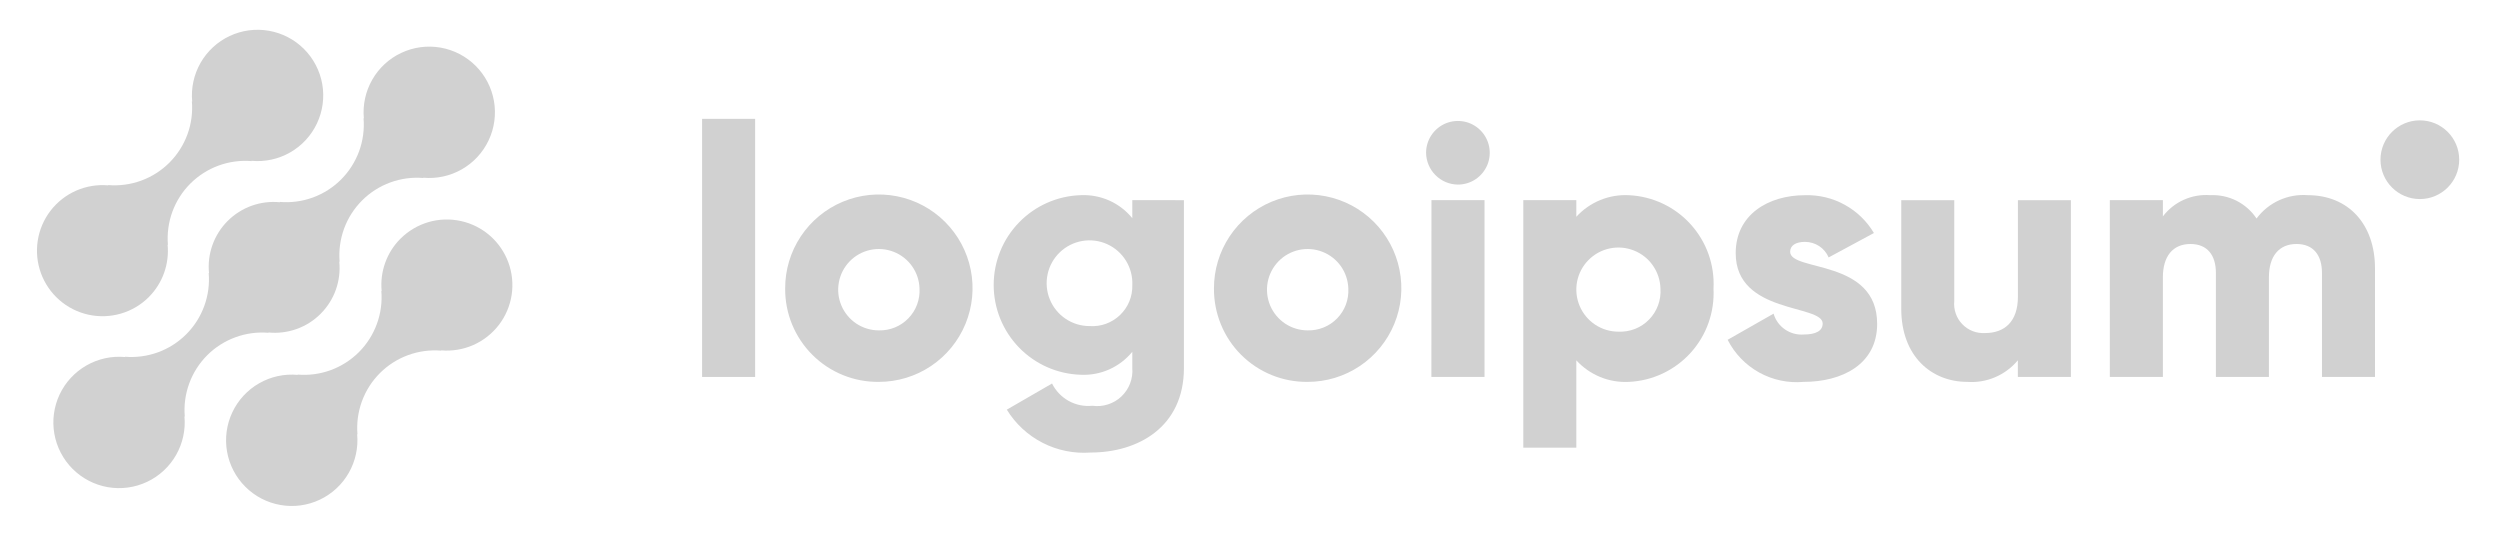
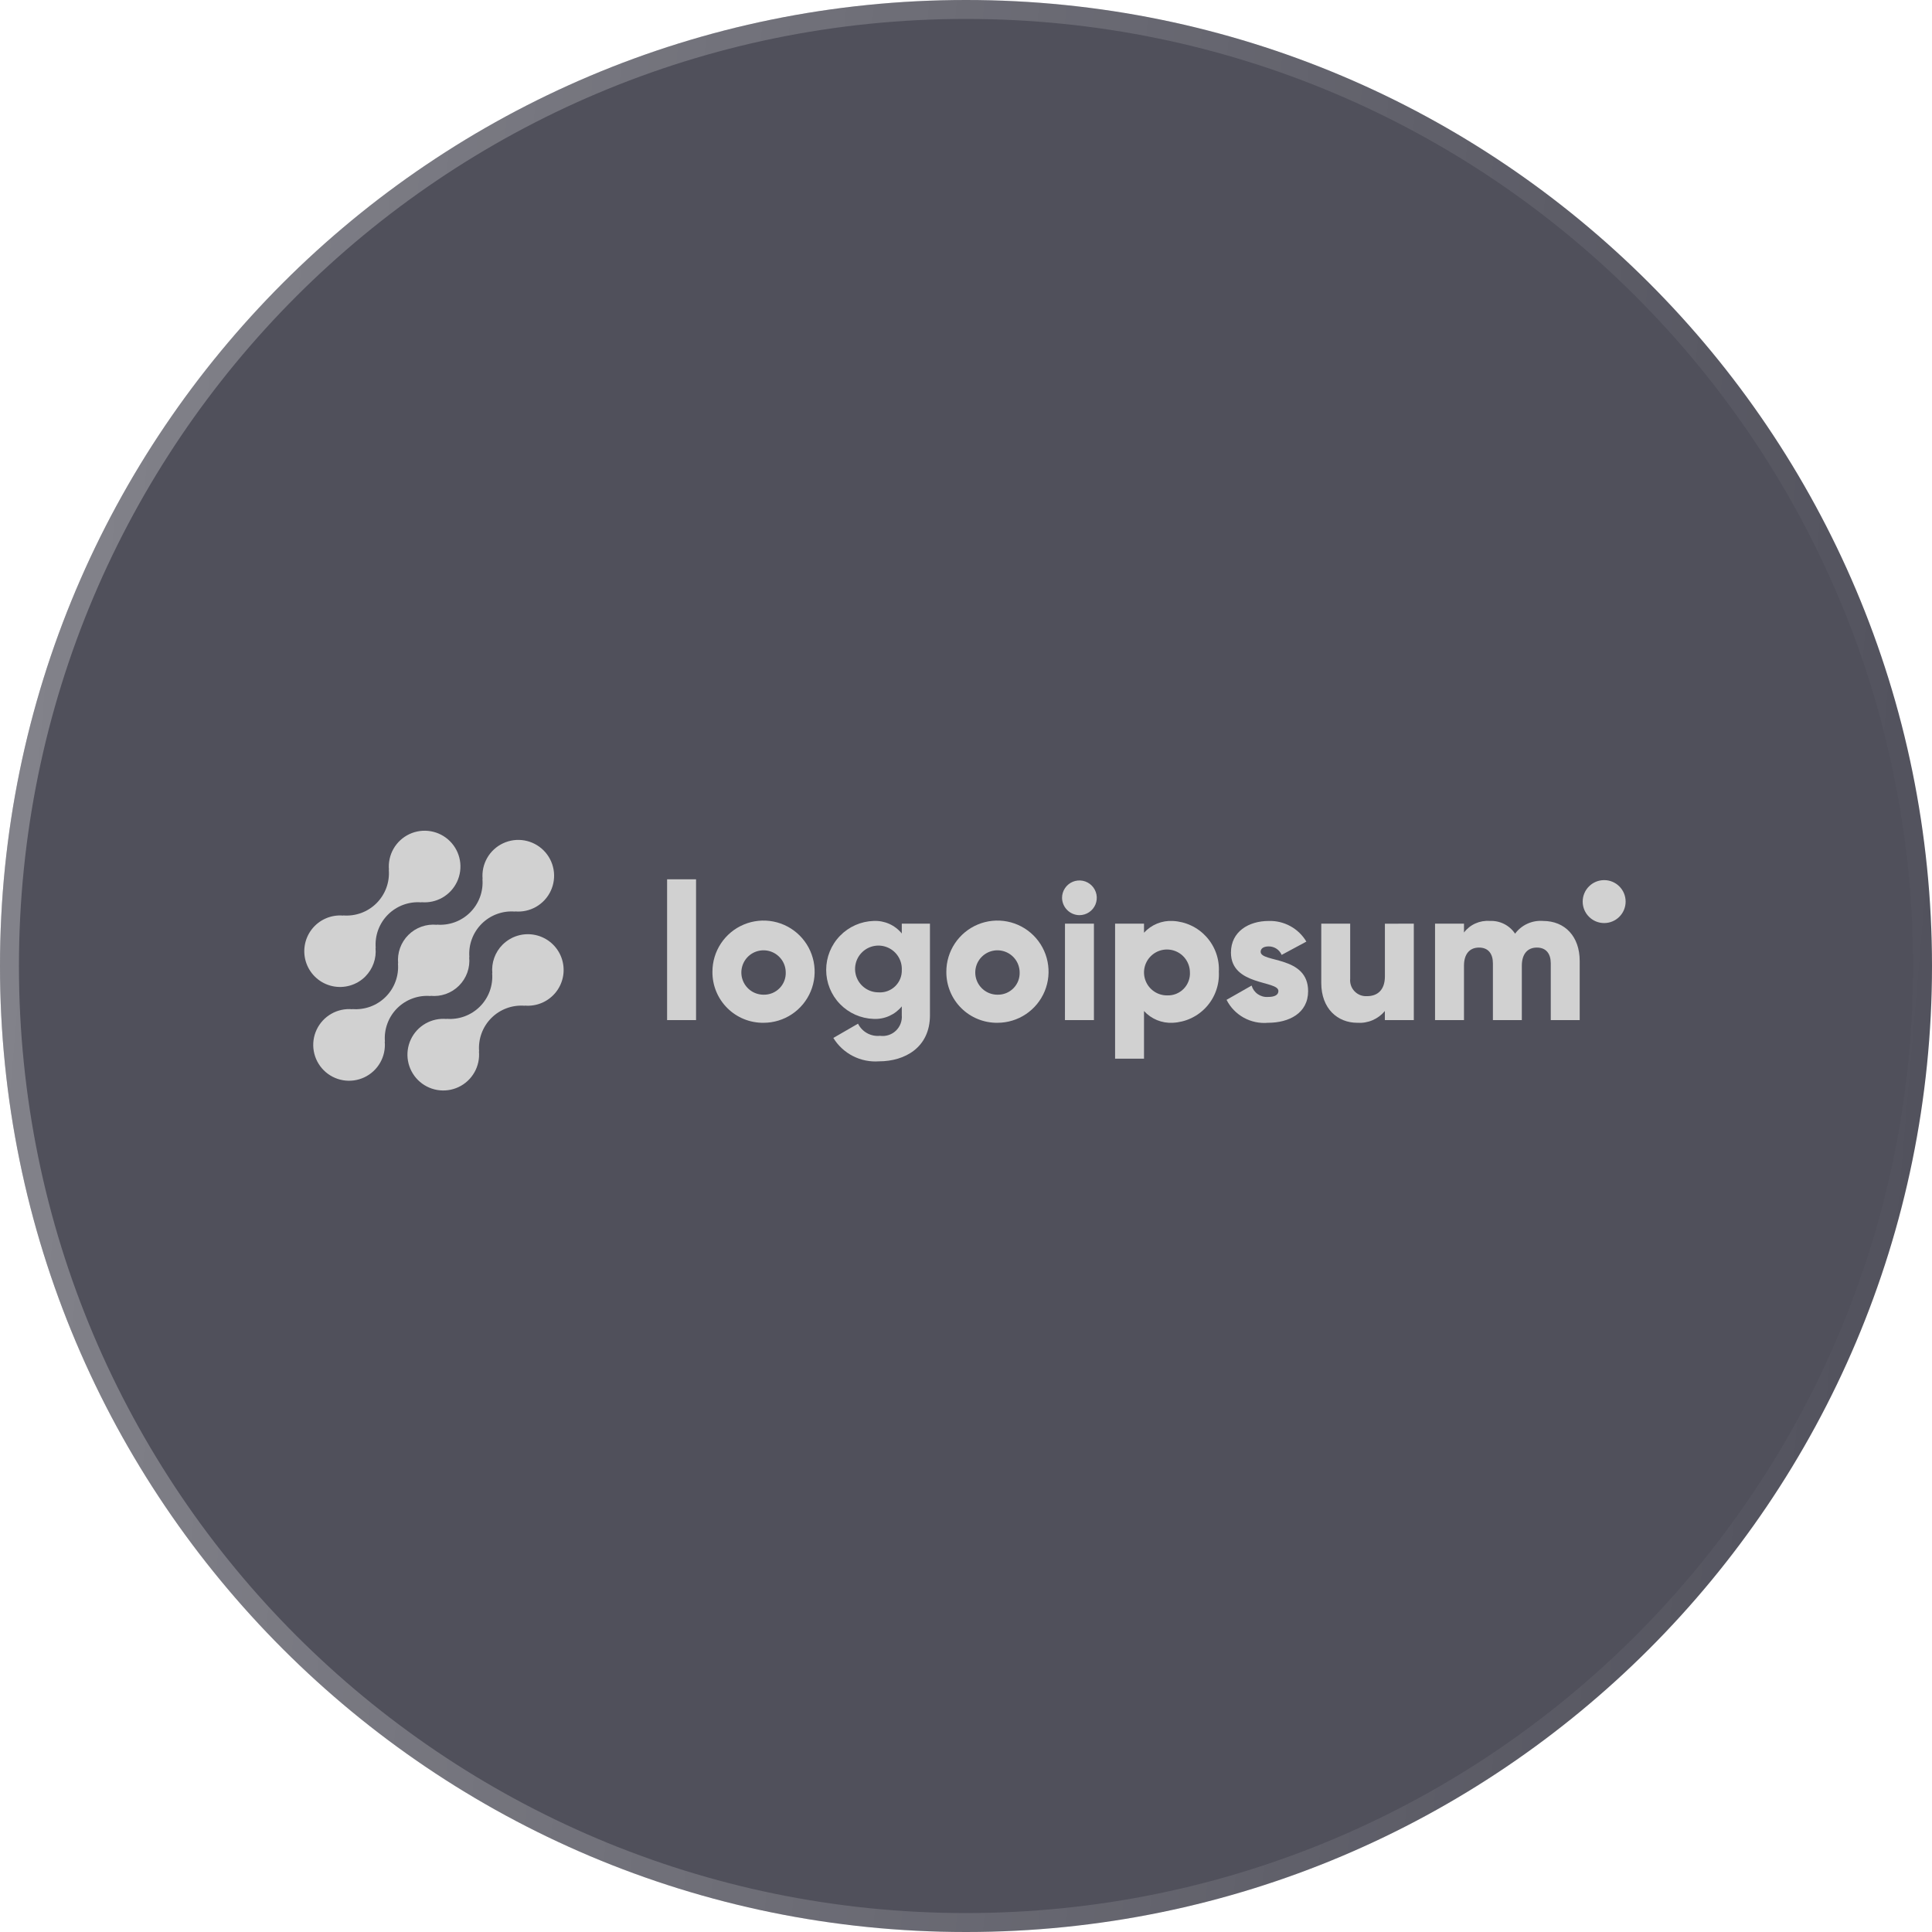
- <svg xmlns="http://www.w3.org/2000/svg" width="72" height="16" viewBox="0 0 72 16" fill="none">
-   <path d="M11.53 6.877C11.335 7.073 11.186 7.31 11.093 7.57C11 7.83 10.965 8.108 10.992 8.383L10.982 8.374C11.01 8.698 10.966 9.024 10.854 9.329C10.743 9.634 10.566 9.912 10.336 10.142C10.106 10.371 9.829 10.548 9.524 10.66C9.218 10.772 8.892 10.815 8.568 10.788L8.578 10.797C8.19 10.761 7.801 10.845 7.463 11.039C7.125 11.232 6.855 11.525 6.69 11.877C6.525 12.229 6.472 12.624 6.539 13.007C6.606 13.39 6.79 13.744 7.066 14.019C7.341 14.294 7.694 14.477 8.078 14.544C8.461 14.611 8.856 14.558 9.208 14.392C9.56 14.226 9.852 13.956 10.045 13.618C10.238 13.28 10.322 12.891 10.286 12.504L10.295 12.513C10.268 12.189 10.312 11.863 10.423 11.558C10.535 11.252 10.712 10.975 10.942 10.745C11.172 10.515 11.449 10.338 11.754 10.227C12.06 10.115 12.386 10.072 12.71 10.099L12.7 10.09C13.016 10.118 13.335 10.066 13.626 9.939C13.917 9.811 14.171 9.612 14.365 9.361C14.559 9.109 14.686 8.812 14.735 8.498C14.783 8.184 14.752 7.863 14.643 7.564C14.534 7.265 14.352 6.999 14.113 6.789C13.874 6.58 13.586 6.434 13.276 6.366C12.966 6.297 12.643 6.308 12.338 6.397C12.033 6.487 11.755 6.652 11.531 6.877H11.53Z" fill="#D1D1D1" />
-   <path d="M7.736 9.585L7.726 9.575C8.001 9.603 8.279 9.569 8.54 9.476C8.801 9.384 9.038 9.234 9.233 9.038C9.429 8.843 9.579 8.606 9.672 8.346C9.765 8.085 9.799 7.807 9.771 7.532L9.781 7.541C9.754 7.217 9.798 6.891 9.909 6.586C10.021 6.28 10.198 6.003 10.428 5.773C10.658 5.543 10.935 5.366 11.24 5.255C11.545 5.143 11.871 5.099 12.195 5.127L12.185 5.118C12.573 5.154 12.962 5.07 13.3 4.877C13.638 4.684 13.909 4.391 14.074 4.039C14.24 3.687 14.293 3.292 14.226 2.909C14.159 2.525 13.975 2.172 13.7 1.897C13.425 1.622 13.071 1.438 12.688 1.371C12.304 1.304 11.91 1.357 11.557 1.523C11.205 1.688 10.913 1.958 10.72 2.296C10.527 2.634 10.443 3.024 10.479 3.411L10.47 3.401C10.497 3.725 10.454 4.051 10.342 4.357C10.23 4.662 10.053 4.939 9.824 5.169C9.594 5.399 9.316 5.576 9.011 5.688C8.706 5.799 8.38 5.843 8.056 5.815L8.065 5.825C7.79 5.798 7.512 5.831 7.251 5.924C6.99 6.017 6.754 6.167 6.558 6.362C6.362 6.558 6.212 6.795 6.119 7.055C6.026 7.316 5.992 7.594 6.02 7.869L6.01 7.86C6.038 8.184 5.994 8.51 5.882 8.815C5.771 9.12 5.594 9.397 5.364 9.627C5.134 9.857 4.857 10.034 4.551 10.146C4.246 10.257 3.92 10.301 3.596 10.274L3.606 10.283C3.218 10.247 2.829 10.331 2.491 10.524C2.153 10.717 1.883 11.009 1.717 11.361C1.551 11.714 1.498 12.108 1.565 12.492C1.632 12.875 1.816 13.229 2.091 13.504C2.366 13.779 2.72 13.963 3.103 14.03C3.487 14.097 3.881 14.044 4.234 13.878C4.586 13.713 4.878 13.442 5.071 13.104C5.264 12.766 5.348 12.377 5.312 11.989L5.322 11.999C5.294 11.675 5.338 11.349 5.45 11.043C5.561 10.738 5.738 10.461 5.968 10.231C6.198 10.001 6.475 9.824 6.781 9.713C7.086 9.601 7.412 9.557 7.736 9.585Z" fill="#D1D1D1" />
-   <path d="M4.289 8.552C4.484 8.356 4.633 8.119 4.726 7.859C4.819 7.598 4.853 7.32 4.827 7.045L4.836 7.055C4.809 6.731 4.853 6.404 4.964 6.099C5.076 5.794 5.253 5.516 5.483 5.286C5.713 5.057 5.99 4.88 6.296 4.768C6.601 4.657 6.927 4.613 7.251 4.64L7.242 4.631C7.629 4.668 8.018 4.583 8.356 4.39C8.694 4.197 8.964 3.905 9.129 3.553C9.295 3.201 9.348 2.806 9.281 2.423C9.214 2.04 9.03 1.686 8.755 1.411C8.48 1.136 8.127 0.953 7.744 0.886C7.36 0.819 6.966 0.872 6.614 1.037C6.261 1.203 5.969 1.473 5.776 1.81C5.583 2.148 5.499 2.537 5.535 2.925L5.526 2.916C5.553 3.24 5.51 3.565 5.398 3.871C5.286 4.176 5.109 4.453 4.88 4.683C4.65 4.913 4.372 5.09 4.067 5.202C3.762 5.313 3.436 5.357 3.112 5.33L3.121 5.339C2.805 5.311 2.486 5.362 2.195 5.49C1.904 5.617 1.65 5.816 1.456 6.068C1.262 6.32 1.135 6.617 1.087 6.931C1.038 7.245 1.07 7.566 1.178 7.865C1.287 8.163 1.469 8.43 1.708 8.639C1.947 8.849 2.235 8.994 2.546 9.063C2.856 9.131 3.178 9.12 3.483 9.031C3.788 8.942 4.066 8.777 4.29 8.552H4.289Z" fill="#D1D1D1" />
-   <path d="M20.22 3.423H21.748V10.856H20.22V3.423Z" fill="#D1D1D1" />
-   <path d="M22.613 8.311C22.61 7.777 22.767 7.254 23.062 6.809C23.357 6.364 23.778 6.016 24.271 5.81C24.764 5.604 25.307 5.549 25.831 5.652C26.355 5.755 26.837 6.011 27.215 6.388C27.594 6.765 27.852 7.246 27.957 7.77C28.062 8.293 28.009 8.836 27.805 9.33C27.601 9.824 27.255 10.246 26.811 10.543C26.367 10.84 25.845 10.998 25.311 10.998C24.956 11.002 24.605 10.936 24.276 10.802C23.948 10.669 23.649 10.471 23.398 10.221C23.147 9.971 22.948 9.673 22.813 9.345C22.678 9.017 22.61 8.665 22.613 8.311ZM26.482 8.311C26.476 8.081 26.402 7.857 26.269 7.669C26.137 7.481 25.951 7.335 25.737 7.252C25.522 7.168 25.288 7.149 25.063 7.198C24.837 7.247 24.632 7.361 24.471 7.526C24.311 7.691 24.202 7.9 24.16 8.127C24.117 8.353 24.142 8.587 24.232 8.799C24.321 9.011 24.472 9.192 24.663 9.32C24.855 9.447 25.081 9.515 25.311 9.515C25.469 9.519 25.626 9.49 25.772 9.431C25.918 9.372 26.05 9.282 26.16 9.169C26.27 9.056 26.356 8.922 26.411 8.774C26.466 8.626 26.491 8.468 26.482 8.311Z" fill="#D1D1D1" />
-   <path d="M34.097 5.765V10.599C34.097 12.309 32.763 13.033 31.409 13.033C30.932 13.068 30.455 12.972 30.029 12.754C29.604 12.537 29.246 12.206 28.996 11.798L30.299 11.045C30.404 11.257 30.572 11.432 30.779 11.547C30.987 11.662 31.224 11.71 31.46 11.686C31.61 11.707 31.764 11.694 31.909 11.647C32.054 11.601 32.186 11.523 32.297 11.418C32.407 11.313 32.493 11.185 32.547 11.043C32.601 10.901 32.623 10.748 32.61 10.597V10.132C32.431 10.35 32.204 10.524 31.946 10.639C31.687 10.754 31.406 10.807 31.123 10.793C30.452 10.772 29.815 10.491 29.347 10.008C28.879 9.525 28.618 8.879 28.618 8.207C28.618 7.535 28.879 6.889 29.347 6.407C29.815 5.924 30.452 5.642 31.123 5.621C31.406 5.608 31.687 5.66 31.946 5.775C32.204 5.89 32.431 6.064 32.61 6.283V5.764L34.097 5.765ZM32.611 8.208C32.621 7.962 32.557 7.718 32.428 7.509C32.299 7.299 32.11 7.133 31.885 7.031C31.66 6.93 31.411 6.898 31.168 6.94C30.925 6.982 30.7 7.096 30.523 7.266C30.345 7.437 30.222 7.657 30.171 7.898C30.119 8.139 30.141 8.39 30.233 8.618C30.325 8.847 30.483 9.042 30.688 9.18C30.892 9.318 31.133 9.391 31.379 9.391C31.54 9.402 31.701 9.38 31.852 9.325C32.003 9.27 32.141 9.184 32.257 9.073C32.373 8.961 32.465 8.827 32.526 8.678C32.587 8.529 32.615 8.369 32.611 8.208Z" fill="#D1D1D1" />
-   <path d="M34.962 8.311C34.96 7.777 35.117 7.254 35.412 6.809C35.707 6.364 36.128 6.016 36.62 5.81C37.113 5.604 37.656 5.549 38.181 5.652C38.705 5.755 39.187 6.011 39.565 6.388C39.943 6.765 40.202 7.246 40.306 7.77C40.411 8.293 40.359 8.836 40.155 9.33C39.951 9.824 39.605 10.246 39.161 10.543C38.717 10.84 38.195 10.998 37.661 10.998C37.306 11.002 36.954 10.936 36.626 10.802C36.297 10.669 35.999 10.471 35.747 10.221C35.496 9.971 35.297 9.673 35.163 9.345C35.028 9.017 34.96 8.665 34.962 8.311ZM38.832 8.311C38.825 8.081 38.751 7.857 38.619 7.669C38.486 7.481 38.301 7.335 38.086 7.252C37.872 7.168 37.637 7.149 37.412 7.198C37.187 7.247 36.981 7.361 36.821 7.526C36.66 7.691 36.552 7.9 36.509 8.127C36.467 8.353 36.492 8.587 36.581 8.799C36.671 9.011 36.821 9.192 37.013 9.32C37.205 9.447 37.43 9.515 37.661 9.515C37.818 9.519 37.975 9.49 38.121 9.431C38.268 9.372 38.4 9.282 38.51 9.169C38.62 9.056 38.705 8.922 38.761 8.774C38.816 8.626 38.84 8.468 38.832 8.311Z" fill="#D1D1D1" />
-   <path d="M41.071 4.4C41.071 4.219 41.125 4.041 41.226 3.891C41.327 3.74 41.47 3.623 41.637 3.553C41.805 3.484 41.989 3.466 42.167 3.501C42.344 3.536 42.508 3.624 42.636 3.752C42.764 3.88 42.851 4.043 42.887 4.221C42.922 4.399 42.904 4.583 42.835 4.751C42.765 4.918 42.648 5.061 42.497 5.162C42.346 5.263 42.169 5.316 41.988 5.316C41.746 5.314 41.514 5.217 41.343 5.045C41.171 4.874 41.074 4.642 41.071 4.4ZM41.226 5.764H42.754V10.856H41.224L41.226 5.764Z" fill="#D1D1D1" />
-   <path d="M49.349 8.31C49.366 8.647 49.317 8.983 49.204 9.301C49.092 9.618 48.917 9.91 48.691 10.16C48.465 10.41 48.191 10.612 47.887 10.756C47.582 10.9 47.252 10.982 46.915 10.998C46.632 11.013 46.349 10.966 46.087 10.858C45.825 10.751 45.589 10.586 45.398 10.377V12.892H43.871V5.764H45.398V6.243C45.59 6.033 45.825 5.869 46.087 5.762C46.349 5.654 46.632 5.607 46.915 5.622C47.252 5.638 47.582 5.72 47.887 5.864C48.192 6.007 48.465 6.21 48.691 6.46C48.917 6.71 49.092 7.002 49.205 7.319C49.318 7.637 49.367 7.974 49.349 8.31ZM47.821 8.31C47.815 8.072 47.739 7.841 47.602 7.645C47.466 7.45 47.275 7.3 47.053 7.213C46.831 7.125 46.588 7.106 46.355 7.156C46.122 7.206 45.909 7.324 45.743 7.495C45.576 7.665 45.464 7.881 45.419 8.115C45.375 8.35 45.401 8.592 45.494 8.811C45.586 9.031 45.742 9.218 45.94 9.35C46.139 9.482 46.372 9.552 46.61 9.552C46.774 9.559 46.937 9.532 47.09 9.472C47.242 9.412 47.38 9.32 47.494 9.202C47.608 9.085 47.697 8.945 47.753 8.791C47.809 8.638 47.833 8.474 47.821 8.31Z" fill="#D1D1D1" />
-   <path d="M54.062 9.328C54.062 10.499 53.044 10.998 51.945 10.998C51.501 11.038 51.054 10.944 50.664 10.728C50.274 10.512 49.958 10.184 49.756 9.786L51.079 9.033C51.132 9.217 51.247 9.377 51.405 9.486C51.562 9.595 51.752 9.648 51.943 9.634C52.309 9.634 52.493 9.522 52.493 9.318C52.493 8.758 49.988 9.054 49.988 7.292C49.988 6.182 50.925 5.622 51.983 5.622C52.382 5.61 52.776 5.704 53.125 5.896C53.474 6.087 53.766 6.369 53.969 6.711L52.665 7.414C52.608 7.281 52.513 7.167 52.392 7.087C52.27 7.008 52.129 6.966 51.983 6.966C51.719 6.966 51.556 7.069 51.556 7.251C51.558 7.832 54.062 7.444 54.062 9.328Z" fill="#D1D1D1" />
-   <path d="M59.642 5.765V10.856H58.114V10.377C57.938 10.588 57.714 10.755 57.461 10.863C57.208 10.971 56.934 11.018 56.659 10.998C55.63 10.998 54.756 10.266 54.756 8.89V5.765H56.283V8.666C56.271 8.788 56.284 8.91 56.324 9.025C56.363 9.141 56.427 9.246 56.512 9.334C56.596 9.423 56.698 9.491 56.812 9.536C56.925 9.58 57.047 9.599 57.169 9.592C57.729 9.592 58.116 9.266 58.116 8.543V5.766L59.642 5.765Z" fill="#D1D1D1" />
-   <path d="M68.4 7.729V10.855H66.873V7.862C66.873 7.352 66.628 7.027 66.14 7.027C65.631 7.027 65.345 7.383 65.345 7.984V10.855H63.818V7.862C63.818 7.352 63.574 7.027 63.085 7.027C62.576 7.027 62.291 7.383 62.291 7.984V10.855H60.763V5.764H62.291V6.232C62.449 6.024 62.657 5.859 62.895 5.753C63.134 5.646 63.395 5.601 63.655 5.621C63.916 5.608 64.177 5.664 64.411 5.781C64.644 5.899 64.843 6.075 64.989 6.293C65.158 6.065 65.382 5.884 65.64 5.767C65.899 5.649 66.183 5.599 66.465 5.621C67.634 5.622 68.4 6.456 68.4 7.729Z" fill="#D1D1D1" />
-   <path d="M69.692 5.733C70.318 5.733 70.825 5.225 70.825 4.599C70.825 3.973 70.318 3.466 69.692 3.466C69.066 3.466 68.558 3.973 68.558 4.599C68.558 5.225 69.066 5.733 69.692 5.733Z" fill="#D1D1D1" />
+ <svg xmlns="http://www.w3.org/2000/svg" width="102" height="102" viewBox="0 0 102 102" fill="none">
+   <circle cx="51" cy="51" r="51" fill="#252532" fill-opacity="0.8" />
+   <circle cx="51" cy="51" r="50.5" stroke="url(#paint0_linear_43_1692)" stroke-opacity="0.3" />
+   <path d="M26.53 49.877C26.335 50.073 26.186 50.31 26.093 50.57C26 50.83 25.965 51.108 25.992 51.383L25.983 51.374C26.01 51.698 25.966 52.024 25.855 52.329C25.743 52.634 25.566 52.912 25.336 53.142C25.106 53.371 24.829 53.548 24.524 53.66C24.218 53.772 23.892 53.815 23.569 53.788L23.578 53.797C23.19 53.761 22.801 53.846 22.463 54.039C22.125 54.232 21.855 54.525 21.69 54.877C21.525 55.229 21.472 55.624 21.539 56.007C21.607 56.391 21.79 56.744 22.066 57.019C22.341 57.294 22.694 57.477 23.078 57.544C23.461 57.611 23.856 57.558 24.208 57.392C24.56 57.227 24.852 56.956 25.045 56.618C25.238 56.28 25.322 55.891 25.286 55.504L25.295 55.513C25.268 55.189 25.312 54.863 25.423 54.558C25.535 54.252 25.712 53.975 25.942 53.745C26.172 53.515 26.449 53.338 26.754 53.227C27.06 53.115 27.386 53.072 27.709 53.099L27.7 53.09C28.016 53.118 28.335 53.066 28.626 52.939C28.917 52.811 29.171 52.612 29.365 52.361C29.559 52.109 29.686 51.812 29.735 51.498C29.783 51.184 29.752 50.863 29.643 50.564C29.534 50.265 29.352 49.999 29.113 49.789C28.874 49.58 28.586 49.434 28.276 49.366C27.966 49.297 27.643 49.308 27.338 49.397C27.033 49.487 26.756 49.652 26.531 49.877H26.53Z" fill="#D1D1D1" />
+   <path d="M22.736 52.585L22.726 52.575C23.001 52.603 23.279 52.569 23.54 52.477C23.801 52.384 24.038 52.234 24.233 52.038C24.429 51.843 24.579 51.606 24.672 51.346C24.765 51.085 24.799 50.807 24.771 50.532L24.781 50.541C24.754 50.217 24.797 49.891 24.909 49.586C25.021 49.28 25.198 49.003 25.428 48.773C25.657 48.543 25.935 48.366 26.24 48.255C26.545 48.143 26.871 48.099 27.195 48.127L27.186 48.118C27.573 48.154 27.962 48.07 28.3 47.877C28.638 47.684 28.909 47.391 29.074 47.039C29.24 46.687 29.293 46.292 29.226 45.909C29.159 45.525 28.975 45.172 28.7 44.897C28.425 44.622 28.071 44.438 27.688 44.371C27.304 44.304 26.91 44.357 26.558 44.523C26.205 44.688 25.913 44.958 25.72 45.296C25.527 45.634 25.443 46.024 25.479 46.411L25.47 46.401C25.497 46.725 25.454 47.051 25.342 47.357C25.23 47.662 25.053 47.939 24.824 48.169C24.594 48.399 24.316 48.576 24.011 48.688C23.706 48.799 23.38 48.843 23.056 48.816L23.065 48.825C22.79 48.797 22.512 48.831 22.251 48.924C21.99 49.017 21.754 49.167 21.558 49.362C21.362 49.558 21.212 49.794 21.119 50.055C21.026 50.316 20.992 50.594 21.02 50.869L21.01 50.86C21.038 51.184 20.994 51.51 20.882 51.815C20.771 52.12 20.594 52.397 20.364 52.627C20.134 52.857 19.857 53.034 19.552 53.146C19.246 53.257 18.92 53.301 18.596 53.274L18.606 53.283C18.218 53.247 17.829 53.331 17.491 53.524C17.153 53.717 16.883 54.009 16.717 54.361C16.551 54.714 16.498 55.108 16.565 55.492C16.632 55.875 16.816 56.229 17.091 56.504C17.366 56.779 17.72 56.963 18.103 57.03C18.487 57.097 18.881 57.044 19.234 56.878C19.586 56.712 19.878 56.442 20.071 56.104C20.264 55.766 20.348 55.377 20.312 54.989L20.322 54.999C20.294 54.675 20.338 54.349 20.45 54.044C20.561 53.738 20.738 53.461 20.968 53.231C21.198 53.001 21.475 52.824 21.781 52.713C22.086 52.601 22.412 52.557 22.736 52.585Z" fill="#D1D1D1" />
+   <path d="M19.289 51.552C19.484 51.356 19.633 51.119 19.726 50.858C19.819 50.598 19.853 50.32 19.826 50.045L19.836 50.055C19.809 49.73 19.853 49.404 19.964 49.099C20.076 48.794 20.253 48.516 20.483 48.286C20.713 48.057 20.99 47.88 21.296 47.768C21.601 47.657 21.927 47.613 22.251 47.641L22.242 47.631C22.629 47.667 23.018 47.583 23.356 47.391C23.694 47.197 23.964 46.905 24.129 46.553C24.295 46.201 24.348 45.806 24.281 45.423C24.214 45.04 24.03 44.686 23.755 44.411C23.48 44.136 23.127 43.953 22.744 43.886C22.36 43.819 21.966 43.872 21.614 44.037C21.261 44.203 20.969 44.473 20.776 44.81C20.583 45.148 20.499 45.538 20.535 45.925L20.526 45.916C20.553 46.239 20.51 46.566 20.398 46.871C20.286 47.176 20.109 47.453 19.88 47.683C19.65 47.913 19.372 48.09 19.067 48.202C18.762 48.313 18.436 48.357 18.112 48.33L18.121 48.339C17.805 48.31 17.486 48.362 17.195 48.49C16.904 48.617 16.65 48.816 16.456 49.068C16.262 49.32 16.135 49.617 16.087 49.931C16.038 50.245 16.07 50.566 16.178 50.865C16.287 51.163 16.469 51.43 16.708 51.639C16.947 51.849 17.235 51.994 17.546 52.063C17.856 52.131 18.178 52.12 18.483 52.031C18.788 51.942 19.066 51.777 19.29 51.552H19.289Z" fill="#D1D1D1" />
+   <path d="M35.22 46.423H36.748V53.856H35.22V46.423Z" fill="#D1D1D1" />
+   <path d="M37.613 51.311C37.611 50.777 37.767 50.254 38.062 49.809C38.357 49.364 38.778 49.016 39.271 48.81C39.764 48.604 40.307 48.549 40.831 48.652C41.355 48.755 41.837 49.011 42.215 49.388C42.594 49.765 42.852 50.246 42.957 50.77C43.062 51.293 43.009 51.837 42.805 52.33C42.601 52.824 42.255 53.246 41.811 53.543C41.367 53.84 40.845 53.998 40.311 53.998C39.956 54.002 39.605 53.936 39.276 53.802C38.948 53.669 38.649 53.471 38.398 53.221C38.147 52.971 37.948 52.673 37.813 52.345C37.678 52.017 37.61 51.665 37.613 51.311ZM41.482 51.311C41.476 51.081 41.402 50.857 41.269 50.669C41.136 50.481 40.951 50.336 40.737 50.252C40.522 50.168 40.288 50.15 40.063 50.198C39.837 50.247 39.632 50.361 39.471 50.526C39.311 50.691 39.202 50.9 39.16 51.127C39.117 51.353 39.142 51.587 39.232 51.799C39.321 52.011 39.472 52.192 39.663 52.32C39.855 52.447 40.081 52.515 40.311 52.515C40.469 52.519 40.626 52.49 40.772 52.431C40.918 52.371 41.05 52.282 41.16 52.169C41.27 52.056 41.356 51.922 41.411 51.774C41.467 51.626 41.491 51.468 41.482 51.311Z" fill="#D1D1D1" />
+   <path d="M49.097 48.765V53.599C49.097 55.309 47.763 56.033 46.409 56.033C45.932 56.068 45.455 55.972 45.029 55.754C44.603 55.536 44.246 55.206 43.996 54.798L45.299 54.045C45.404 54.257 45.572 54.432 45.779 54.547C45.987 54.662 46.224 54.71 46.46 54.686C46.611 54.707 46.764 54.694 46.909 54.647C47.054 54.601 47.186 54.523 47.297 54.418C47.407 54.313 47.493 54.185 47.547 54.043C47.601 53.901 47.623 53.748 47.61 53.597V53.132C47.431 53.35 47.204 53.524 46.946 53.639C46.687 53.754 46.406 53.807 46.123 53.793C45.452 53.772 44.815 53.49 44.347 53.008C43.879 52.525 43.618 51.879 43.618 51.207C43.618 50.535 43.879 49.889 44.347 49.407C44.815 48.924 45.452 48.642 46.123 48.621C46.406 48.608 46.687 48.66 46.946 48.775C47.204 48.89 47.431 49.064 47.61 49.283V48.764L49.097 48.765ZM47.611 51.208C47.621 50.962 47.557 50.718 47.428 50.509C47.299 50.299 47.11 50.133 46.885 50.032C46.66 49.93 46.411 49.898 46.168 49.94C45.925 49.982 45.7 50.096 45.523 50.266C45.345 50.437 45.222 50.657 45.171 50.898C45.119 51.139 45.141 51.39 45.233 51.618C45.325 51.847 45.483 52.042 45.688 52.18C45.892 52.318 46.133 52.391 46.379 52.391C46.54 52.402 46.701 52.38 46.852 52.325C47.003 52.27 47.141 52.184 47.257 52.073C47.373 51.961 47.465 51.827 47.526 51.678C47.587 51.529 47.615 51.369 47.611 51.208Z" fill="#D1D1D1" />
+   <path d="M49.962 51.311C49.96 50.777 50.117 50.254 50.412 49.809C50.707 49.364 51.128 49.016 51.62 48.81C52.113 48.604 52.656 48.549 53.181 48.652C53.705 48.755 54.187 49.011 54.565 49.388C54.943 49.765 55.202 50.246 55.306 50.77C55.411 51.293 55.359 51.837 55.155 52.33C54.951 52.824 54.605 53.246 54.161 53.543C53.717 53.84 53.195 53.998 52.661 53.998C52.306 54.002 51.954 53.936 51.626 53.802C51.297 53.669 50.999 53.471 50.747 53.221C50.496 52.971 50.297 52.673 50.163 52.345C50.028 52.017 49.96 51.665 49.962 51.311ZM53.832 51.311C53.825 51.081 53.751 50.857 53.619 50.669C53.486 50.481 53.301 50.336 53.086 50.252C52.872 50.168 52.637 50.15 52.412 50.198C52.187 50.247 51.981 50.361 51.821 50.526C51.66 50.691 51.552 50.9 51.509 51.127C51.467 51.353 51.492 51.587 51.581 51.799C51.671 52.011 51.821 52.192 52.013 52.32C52.205 52.447 52.43 52.515 52.661 52.515C52.818 52.519 52.975 52.49 53.121 52.431C53.268 52.371 53.4 52.282 53.51 52.169C53.62 52.056 53.705 51.922 53.761 51.774C53.816 51.626 53.84 51.468 53.832 51.311Z" fill="#D1D1D1" />
+   <path d="M56.071 47.4C56.071 47.219 56.125 47.041 56.226 46.891C56.327 46.74 56.47 46.623 56.637 46.553C56.805 46.484 56.989 46.466 57.167 46.501C57.344 46.536 57.508 46.624 57.636 46.752C57.764 46.88 57.851 47.043 57.887 47.221C57.922 47.399 57.904 47.583 57.835 47.751C57.765 47.918 57.648 48.061 57.497 48.162C57.346 48.263 57.169 48.316 56.988 48.316C56.746 48.314 56.514 48.217 56.343 48.045C56.171 47.874 56.074 47.642 56.071 47.4ZM56.226 48.764H57.754V53.856H56.224L56.226 48.764Z" fill="#D1D1D1" />
+   <path d="M64.349 51.31C64.366 51.647 64.317 51.983 64.204 52.301C64.092 52.618 63.917 52.91 63.691 53.16C63.465 53.41 63.191 53.612 62.887 53.756C62.582 53.9 62.252 53.982 61.915 53.998C61.632 54.013 61.349 53.965 61.087 53.858C60.825 53.751 60.589 53.586 60.398 53.377V55.892H58.871V48.764H60.398V49.243C60.59 49.033 60.825 48.869 61.087 48.762C61.349 48.654 61.632 48.606 61.915 48.622C62.252 48.638 62.582 48.72 62.887 48.864C63.192 49.007 63.465 49.21 63.691 49.46C63.917 49.71 64.092 50.002 64.205 50.319C64.318 50.637 64.367 50.974 64.349 51.31ZM62.821 51.31C62.815 51.072 62.739 50.841 62.602 50.645C62.466 50.45 62.275 50.3 62.053 50.213C61.831 50.126 61.588 50.106 61.355 50.156C61.122 50.206 60.909 50.324 60.743 50.495C60.576 50.665 60.464 50.881 60.419 51.115C60.375 51.35 60.401 51.592 60.494 51.811C60.586 52.031 60.742 52.218 60.94 52.35C61.139 52.482 61.372 52.552 61.61 52.552C61.774 52.559 61.937 52.532 62.09 52.472C62.242 52.411 62.38 52.32 62.494 52.203C62.608 52.085 62.697 51.945 62.753 51.791C62.809 51.638 62.833 51.474 62.821 51.31Z" fill="#D1D1D1" />
+   <path d="M69.062 52.328C69.062 53.499 68.044 53.998 66.945 53.998C66.501 54.038 66.055 53.944 65.664 53.728C65.274 53.512 64.957 53.184 64.756 52.786L66.079 52.033C66.132 52.217 66.247 52.377 66.405 52.486C66.562 52.595 66.752 52.648 66.943 52.634C67.309 52.634 67.493 52.522 67.493 52.318C67.493 51.758 64.988 52.053 64.988 50.292C64.988 49.182 65.925 48.622 66.984 48.622C67.382 48.61 67.775 48.704 68.125 48.896C68.474 49.087 68.766 49.369 68.969 49.712L67.665 50.414C67.608 50.281 67.513 50.167 67.392 50.087C67.27 50.008 67.129 49.965 66.984 49.966C66.719 49.966 66.556 50.069 66.556 50.251C66.558 50.832 69.062 50.444 69.062 52.328Z" fill="#D1D1D1" />
+   <path d="M74.642 48.765V53.856H73.114V53.377C72.938 53.589 72.714 53.755 72.461 53.863C72.208 53.971 71.933 54.017 71.659 53.998C70.63 53.998 69.756 53.266 69.756 51.89V48.765H71.283V51.666C71.271 51.788 71.284 51.91 71.324 52.026C71.363 52.141 71.427 52.246 71.512 52.334C71.596 52.422 71.698 52.491 71.812 52.536C71.925 52.58 72.047 52.599 72.169 52.592C72.729 52.592 73.116 52.266 73.116 51.543V48.766L74.642 48.765Z" fill="#D1D1D1" />
+   <path d="M83.4 50.729V53.855H81.873V50.861C81.873 50.352 81.628 50.027 81.14 50.027C80.631 50.027 80.345 50.383 80.345 50.984V53.855H78.818V50.861C78.818 50.352 78.574 50.027 78.085 50.027C77.576 50.027 77.291 50.383 77.291 50.984V53.855H75.763V48.764H77.291V49.232C77.449 49.024 77.657 48.859 77.895 48.753C78.134 48.646 78.395 48.601 78.655 48.621C78.916 48.608 79.177 48.664 79.411 48.781C79.644 48.899 79.843 49.075 79.989 49.293C80.158 49.065 80.382 48.884 80.64 48.767C80.899 48.649 81.183 48.599 81.465 48.621C82.634 48.622 83.4 49.456 83.4 50.729Z" fill="#D1D1D1" />
+   <path d="M84.692 48.733C85.318 48.733 85.825 48.225 85.825 47.599C85.825 46.973 85.318 46.466 84.692 46.466C84.066 46.466 83.558 46.973 83.558 47.599C83.558 48.225 84.066 48.733 84.692 48.733Z" fill="#D1D1D1" />
+   <defs>
+     <linearGradient id="paint0_linear_43_1692" x1="-1.07003e-06" y1="-3.685" x2="110.285" y2="5.815" gradientUnits="userSpaceOnUse">
+       <stop stop-color="white" />
+       <stop offset="1" stop-color="white" stop-opacity="0" />
+     </linearGradient>
+   </defs>
</svg>
